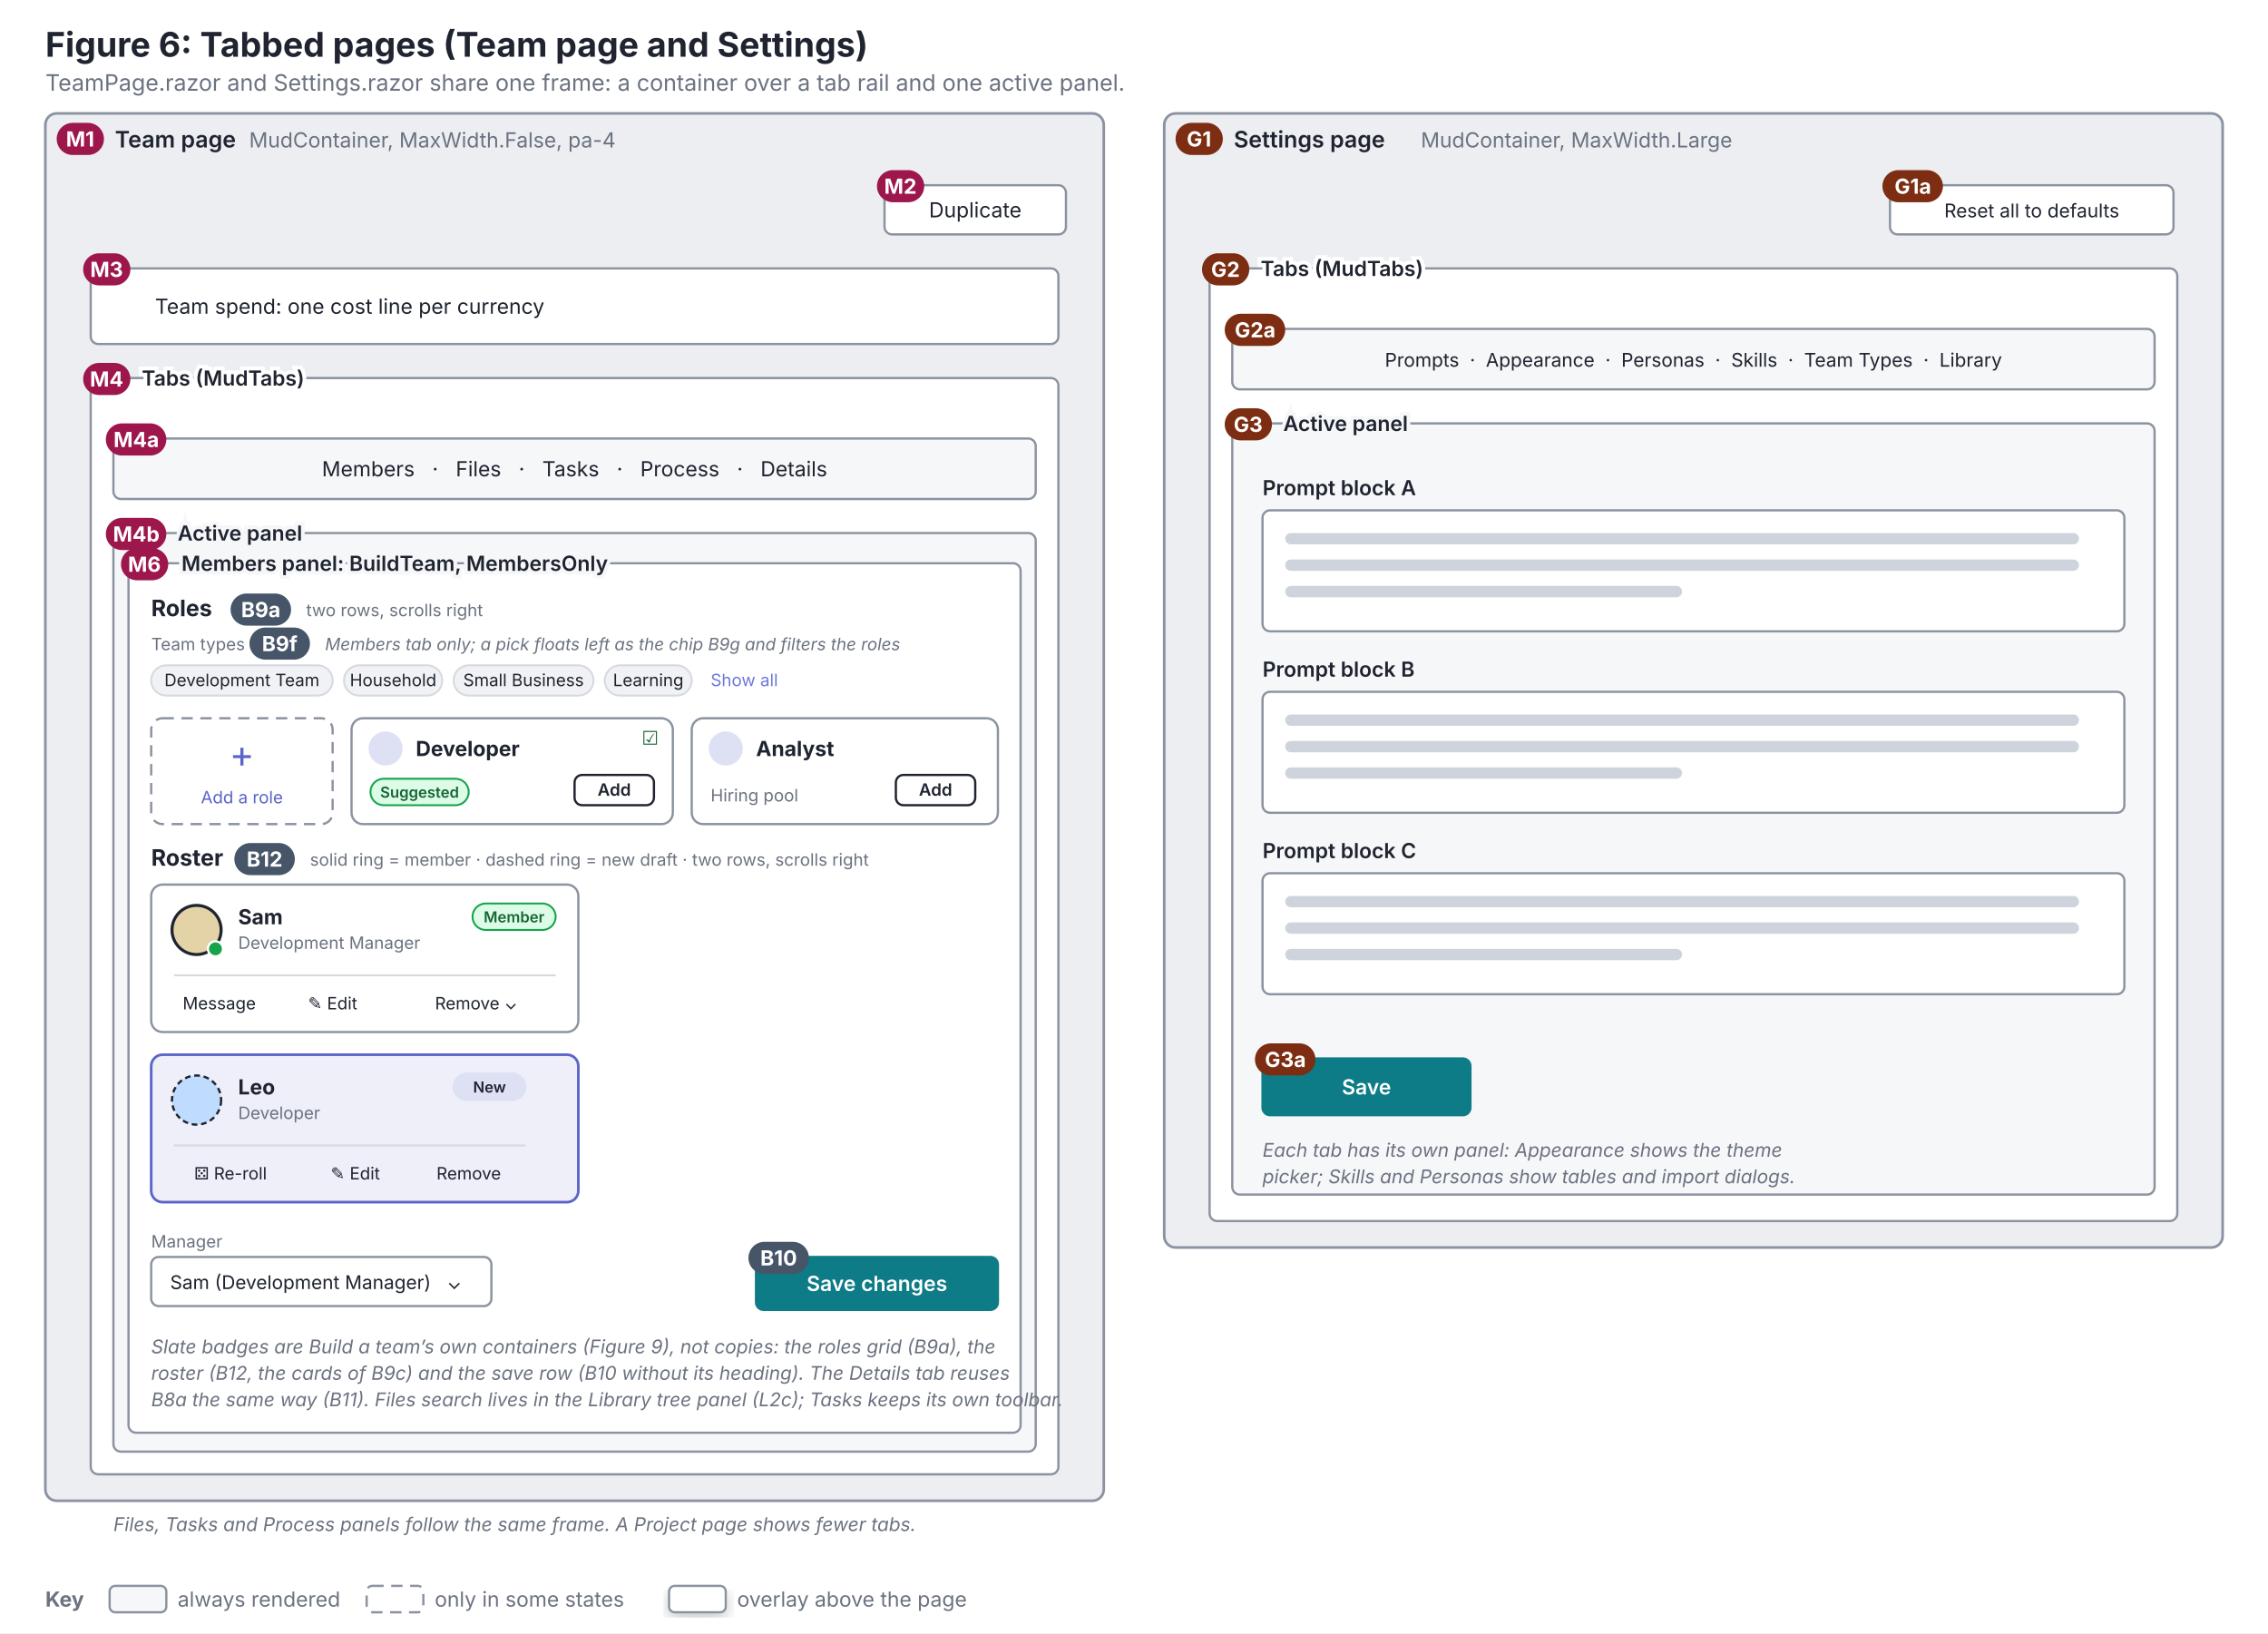
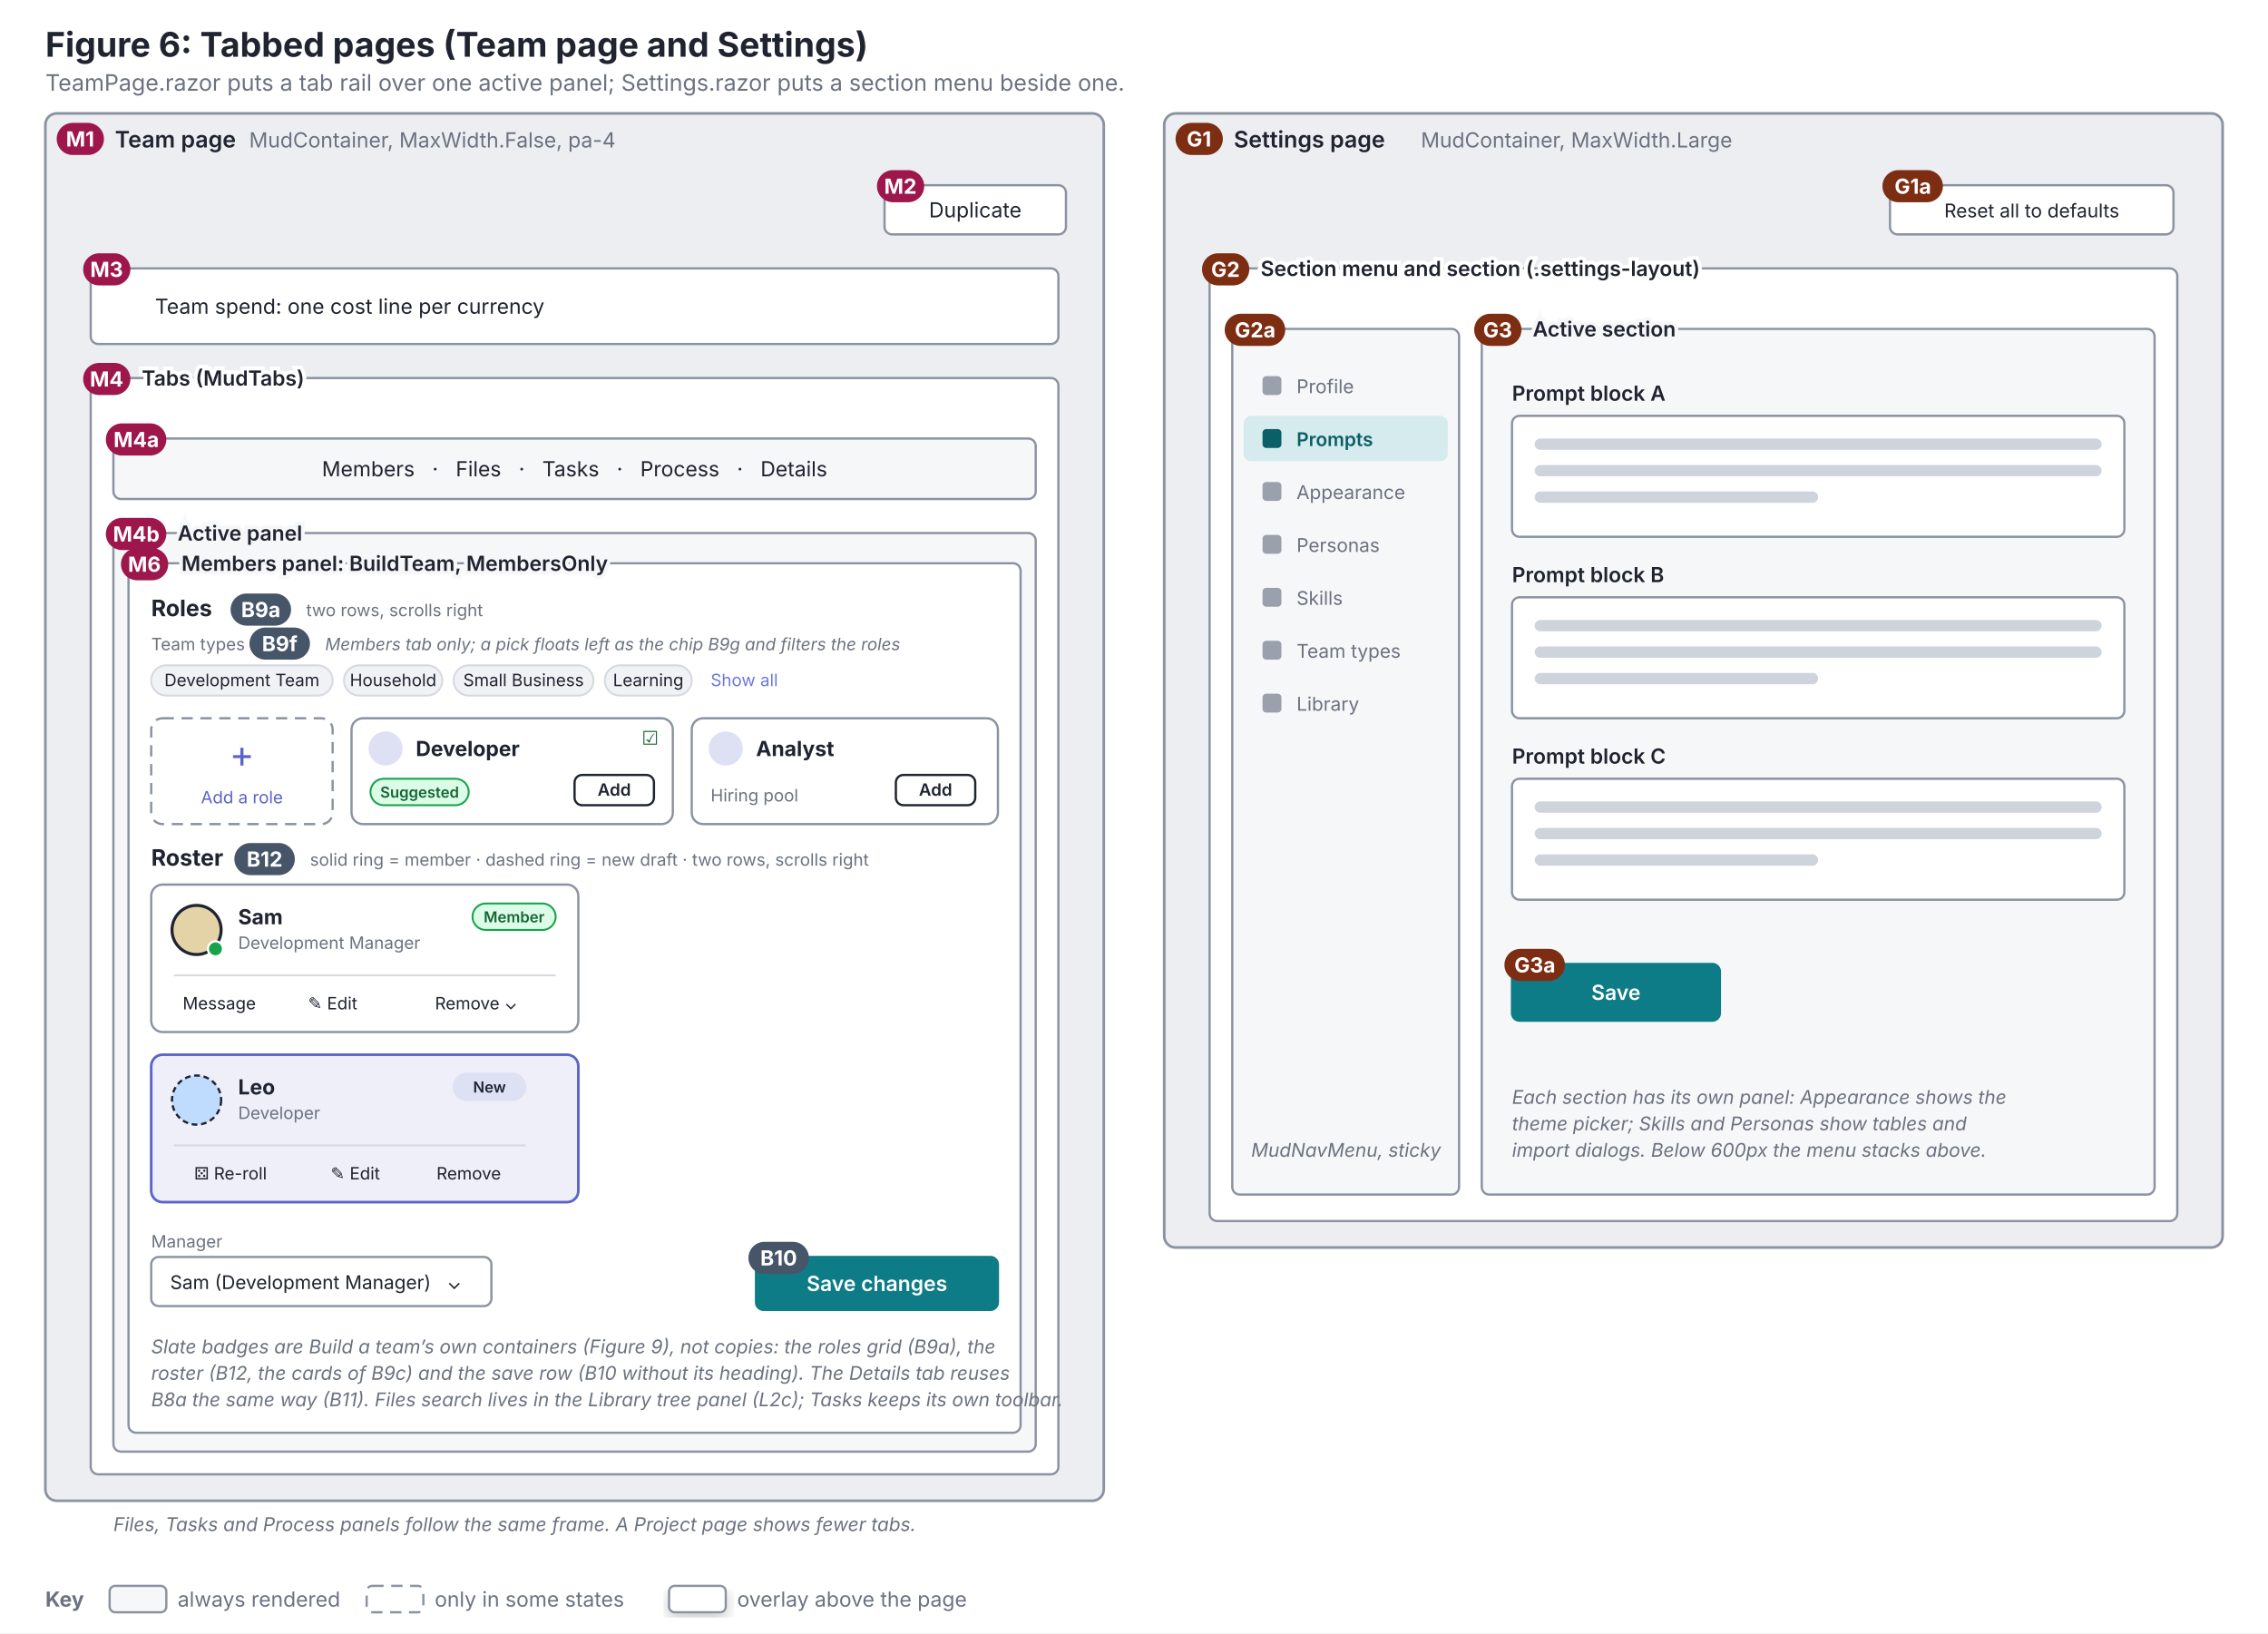
<svg xmlns="http://www.w3.org/2000/svg" viewBox="0 0 1200 864" width="1200" height="864" font-family="Inter, 'Segoe UI', Helvetica, Arial, sans-serif" xml:space="preserve" style="white-space: pre" role="img" aria-label="Figure 6: Tabbed pages (Team page and Settings)">
  <defs>
    <filter id="sh" x="-10%" y="-10%" width="125%" height="130%">
      <feDropShadow dx="0" dy="3" stdDeviation="4" flood-color="#000" flood-opacity="0.22" />
    </filter>
    <marker id="ar" viewBox="0 0 10 10" refX="9" refY="5" markerWidth="7" markerHeight="7" orient="auto-start-reverse">
      <path d="M0 0 L10 5 L0 10 z" fill="#6b7280" />
    </marker>
  </defs>
  <rect width="1200" height="864" fill="#ffffff" />
  <text x="24" y="30" font-size="18" font-weight="700" fill="#1f2430" text-anchor="start">Figure 6: Tabbed pages (Team page and Settings)</text>
-   <text x="24" y="48" font-size="12" font-weight="400" fill="#6b7280" text-anchor="start">TeamPage.razor and Settings.razor share one frame: a container over a tab rail and one active panel.</text>
+   <text x="24" y="48" font-size="12" font-weight="400" fill="#6b7280" text-anchor="start">TeamPage.razor puts a tab rail over one active panel; Settings.razor puts a section menu beside one.</text>
  <rect x="24" y="60" width="560" height="734" rx="6" fill="#eceef2" stroke="#8b93a1" stroke-width="1.4" />
  <rect x="30" y="65" width="25" height="17" rx="8.5" fill="#9d174d" />
  <text x="42.4" y="77.5" font-size="11" font-weight="700" fill="#fff" text-anchor="middle">M1</text>
  <text x="60.8" y="78" font-size="12" font-weight="600" fill="#1f2430" text-anchor="start">Team page</text>
  <text x="131.8" y="78" font-size="11" font-weight="400" fill="#6b7280" text-anchor="start">MudContainer, MaxWidth.False, pa-4</text>
  <rect x="468" y="98" width="96" height="26" rx="4" fill="#ffffff" stroke="#8b93a1" stroke-width="1.2" />
  <text x="516.0" y="115.0" font-size="11" font-weight="400" fill="#1f2430" text-anchor="middle">Duplicate</text>
  <rect x="464" y="90" width="25" height="17" rx="8.5" fill="#9d174d" />
  <text x="476.4" y="102.5" font-size="11" font-weight="700" fill="#fff" text-anchor="middle">M2</text>
  <rect x="48" y="142" width="512" height="40" rx="4" fill="#ffffff" stroke="#8b93a1" stroke-width="1.2" />
  <text x="82" y="166.0" font-size="11" font-weight="400" fill="#1f2430" text-anchor="start">Team spend: one cost line per currency</text>
  <rect x="44" y="134" width="25" height="17" rx="8.5" fill="#9d174d" />
  <text x="56.4" y="146.5" font-size="11" font-weight="700" fill="#fff" text-anchor="middle">M3</text>
  <rect x="48" y="200" width="512" height="580" rx="4" fill="#ffffff" stroke="#8b93a1" stroke-width="1.2" />
  <rect x="44" y="192" width="25" height="17" rx="8.5" fill="#9d174d" />
  <text x="56.4" y="204.5" font-size="11" font-weight="700" fill="#fff" text-anchor="middle">M4</text>
  <text x="75" y="204" font-size="11" font-weight="600" fill="#1f2430" stroke="#ffffff" stroke-width="4" paint-order="stroke">Tabs (MudTabs)</text>
  <rect x="60" y="232" width="488" height="32" rx="4" fill="#f6f7f9" stroke="#8b93a1" stroke-width="1.2" />
  <text x="304.0" y="252.0" font-size="11" font-weight="400" fill="#1f2430" text-anchor="middle">Members   ·   Files   ·   Tasks   ·   Process   ·   Details</text>
  <rect x="56" y="224" width="32" height="17" rx="8.5" fill="#9d174d" />
  <text x="72.1" y="236.5" font-size="11" font-weight="700" fill="#fff" text-anchor="middle">M4a</text>
  <rect x="60" y="282" width="488" height="486" rx="4" fill="#f6f7f9" stroke="#8b93a1" stroke-width="1.2" />
  <rect x="56" y="274" width="32" height="17" rx="8.5" fill="#9d174d" />
  <text x="72.1" y="286.5" font-size="11" font-weight="700" fill="#fff" text-anchor="middle">M4b</text>
  <text x="94" y="286" font-size="11" font-weight="600" fill="#1f2430" stroke="#f6f7f9" stroke-width="4" paint-order="stroke">Active panel</text>
  <rect x="68" y="298" width="472" height="460" rx="4" fill="#ffffff" stroke="#8b93a1" stroke-width="1.2" />
  <rect x="64" y="290" width="25" height="17" rx="8.5" fill="#9d174d" />
  <text x="76.4" y="302.5" font-size="11" font-weight="700" fill="#fff" text-anchor="middle">M6</text>
  <text x="96" y="302" font-size="11" font-weight="600" fill="#1f2430" stroke="#f6f7f9" stroke-width="4" paint-order="stroke">Members panel: BuildTeam, MembersOnly</text>
  <text x="80" y="326" font-size="12" font-weight="700" fill="#1f2430" text-anchor="start">Roles</text>
  <rect x="122" y="314" width="32" height="17" rx="8.5" fill="#475569" />
  <text x="138" y="326.5" font-size="11" font-weight="700" fill="#fff" text-anchor="middle">B9a</text>
  <text x="162" y="326" font-size="9" font-weight="400" fill="#6b7280" text-anchor="start">two rows, scrolls right</text>
  <text x="80" y="344" font-size="9" font-weight="400" fill="#6b7280" text-anchor="start">Team types</text>
  <rect x="132" y="332" width="32" height="17" rx="8.5" fill="#475569" />
  <text x="148.0" y="344.5" font-size="11" font-weight="700" fill="#fff" text-anchor="middle">B9f</text>
  <text x="172" y="344" font-size="9" font-weight="400" fill="#6b7280" text-anchor="start" font-style="italic">Members tab only; a pick floats left as the chip B9g and filters the roles</text>
  <rect x="80" y="352" width="96" height="16" rx="8" fill="#f1f2f5" stroke="#d6d9e0" stroke-width="1" />
  <text x="128" y="363" font-size="9" font-weight="400" fill="#1f2430" text-anchor="middle">Development Team</text>
  <rect x="182" y="352" width="52" height="16" rx="8" fill="#f1f2f5" stroke="#d6d9e0" stroke-width="1" />
  <text x="208" y="363" font-size="9" font-weight="400" fill="#1f2430" text-anchor="middle">Household</text>
  <rect x="240" y="352" width="74" height="16" rx="8" fill="#f1f2f5" stroke="#d6d9e0" stroke-width="1" />
  <text x="277" y="363" font-size="9" font-weight="400" fill="#1f2430" text-anchor="middle">Small Business</text>
  <rect x="320" y="352" width="46" height="16" rx="8" fill="#f1f2f5" stroke="#d6d9e0" stroke-width="1" />
  <text x="343" y="363" font-size="9" font-weight="400" fill="#1f2430" text-anchor="middle">Learning</text>
  <text x="376" y="363" font-size="9" font-weight="400" fill="#6e78da" text-anchor="start">Show all</text>
  <rect x="80" y="380" width="96" height="56" rx="6" fill="#ffffff" stroke="#8b93a1" stroke-width="1.2" stroke-dasharray="6 4" />
  <text x="128" y="406" font-size="20" font-weight="400" fill="#5b64c8" text-anchor="middle">+</text>
  <text x="128" y="425" font-size="9" font-weight="400" fill="#5b64c8" text-anchor="middle">Add a role</text>
  <rect x="186" y="380" width="170" height="56" rx="6" fill="#ffffff" stroke="#8b93a1" stroke-width="1.2" />
  <circle cx="204" cy="396" r="9" fill="#dee0f4" />
  <text x="220" y="400" font-size="11" font-weight="700" fill="#1f2430" text-anchor="start">Developer</text>
  <rect x="196" y="412" width="52" height="14" rx="7" fill="#dcfce7" stroke="#16a34a" stroke-width="1" />
  <text x="222" y="422" font-size="8" font-weight="600" fill="#166534" text-anchor="middle">Suggested</text>
  <rect x="304" y="410" width="42" height="16" rx="4" fill="#ffffff" stroke="#1f2430" stroke-width="1.2" />
  <text x="325" y="421" font-size="9" font-weight="600" fill="#1f2430" text-anchor="middle">Add</text>
  <text x="344" y="394" font-size="10" font-weight="400" fill="#166534" text-anchor="middle">☑</text>
  <rect x="366" y="380" width="162" height="56" rx="6" fill="#ffffff" stroke="#8b93a1" stroke-width="1.2" />
  <circle cx="384" cy="396" r="9" fill="#dee0f4" />
  <text x="400" y="400" font-size="11" font-weight="700" fill="#1f2430" text-anchor="start">Analyst</text>
  <text x="376" y="424" font-size="9" font-weight="400" fill="#6b7280" text-anchor="start">Hiring pool</text>
  <rect x="474" y="410" width="42" height="16" rx="4" fill="#ffffff" stroke="#1f2430" stroke-width="1.2" />
  <text x="495" y="421" font-size="9" font-weight="600" fill="#1f2430" text-anchor="middle">Add</text>
  <text x="80" y="458" font-size="12" font-weight="700" fill="#1f2430" text-anchor="start">Roster</text>
  <rect x="124" y="446" width="32" height="17" rx="8.5" fill="#475569" />
  <text x="140" y="458.5" font-size="11" font-weight="700" fill="#fff" text-anchor="middle">B12</text>
  <text x="164" y="458" font-size="9" font-weight="400" fill="#6b7280" text-anchor="start">solid ring = member · dashed ring = new draft · two rows, scrolls right</text>
  <rect x="80" y="468" width="226" height="78" rx="6" fill="#ffffff" stroke="#8b93a1" stroke-width="1.2" />
  <circle cx="104" cy="492" r="13" fill="#e3d3a6" stroke="#1f2430" stroke-width="1.6" />
  <circle cx="114" cy="502" r="4" fill="#16a34a" stroke="#ffffff" stroke-width="1.2" />
  <text x="126" y="489" font-size="11" font-weight="700" fill="#1f2430" text-anchor="start">Sam</text>
  <text x="126" y="502" font-size="9" font-weight="400" fill="#6b7280" text-anchor="start">Development Manager</text>
  <rect x="250" y="478" width="44" height="14" rx="7" fill="#dcfce7" stroke="#16a34a" stroke-width="1" />
  <text x="272" y="488" font-size="8" font-weight="600" fill="#166534" text-anchor="middle">Member</text>
  <line x1="92" y1="516" x2="294" y2="516" stroke="#d6d9e0" stroke-width="1" />
  <text x="116" y="534" font-size="9" font-weight="400" fill="#1f2430" text-anchor="middle">Message</text>
  <text x="176" y="534" font-size="9" font-weight="400" fill="#1f2430" text-anchor="middle">✎ Edit</text>
  <text x="252" y="534" font-size="9" font-weight="400" fill="#1f2430" text-anchor="middle">Remove ⌄</text>
  <rect x="80" y="558" width="226" height="78" rx="6" fill="#eeeff9" stroke="#5b64c8" stroke-width="1.4" />
  <circle cx="104" cy="582" r="13" fill="#bfdbfe" stroke="#1f2430" stroke-width="1.2" stroke-dasharray="3 2" />
  <text x="126" y="579" font-size="11" font-weight="700" fill="#1f2430" text-anchor="start">Leo</text>
  <text x="126" y="592" font-size="9" font-weight="400" fill="#6b7280" text-anchor="start">Developer</text>
  <rect x="240" y="568" width="38" height="14" rx="7" fill="#dee0f4" stroke="#dee0f4" stroke-width="1" />
  <text x="259" y="578" font-size="8" font-weight="600" fill="#1f2430" text-anchor="middle">New</text>
  <line x1="92" y1="606" x2="278" y2="606" stroke="#d6d9e0" stroke-width="1" />
  <text x="122" y="624" font-size="9" font-weight="400" fill="#1f2430" text-anchor="middle">⚄ Re-roll</text>
  <text x="188" y="624" font-size="9" font-weight="400" fill="#1f2430" text-anchor="middle">✎ Edit</text>
  <text x="248" y="624" font-size="9" font-weight="400" fill="#1f2430" text-anchor="middle">Remove</text>
  <text x="80" y="660" font-size="9" font-weight="400" fill="#6b7280" text-anchor="start">Manager</text>
  <rect x="80" y="665" width="180" height="26" rx="4" fill="#ffffff" stroke="#8b93a1" stroke-width="1.2" />
  <text x="90" y="682" font-size="10" font-weight="400" fill="#1f2430" text-anchor="start">Sam (Development Manager)   ⌄</text>
  <rect x="400" y="665" width="128" height="28" rx="4" fill="#0e7c86" stroke="#0e7c86" stroke-width="1.2" />
  <text x="464" y="683" font-size="11" font-weight="600" fill="#fff" text-anchor="middle">Save changes</text>
  <rect x="396" y="657" width="32" height="17" rx="8.5" fill="#475569" />
  <text x="412" y="669.5" font-size="11" font-weight="700" fill="#fff" text-anchor="middle">B10</text>
  <text x="80" y="716" font-size="10" font-weight="400" fill="#6b7280" text-anchor="start" font-style="italic">Slate badges are Build a team’s own containers (Figure 9), not copies: the roles grid (B9a), the</text>
  <text x="80" y="730" font-size="10" font-weight="400" fill="#6b7280" text-anchor="start" font-style="italic">roster (B12, the cards of B9c) and the save row (B10 without its heading). The Details tab reuses</text>
  <text x="80" y="744" font-size="10" font-weight="400" fill="#6b7280" text-anchor="start" font-style="italic">B8a the same way (B11). Files search lives in the Library tree panel (L2c); Tasks keeps its own toolbar.</text>
  <text x="60" y="810" font-size="10" font-weight="400" fill="#6b7280" text-anchor="start" font-style="italic">Files, Tasks and Process panels follow the same frame. A Project page shows fewer tabs.</text>
  <rect x="616" y="60" width="560" height="600" rx="6" fill="#eceef2" stroke="#8b93a1" stroke-width="1.4" />
  <rect x="622" y="65" width="25" height="17" rx="8.5" fill="#7c2d12" />
  <text x="634.4" y="77.5" font-size="11" font-weight="700" fill="#fff" text-anchor="middle">G1</text>
  <text x="652.8" y="78" font-size="12" font-weight="600" fill="#1f2430" text-anchor="start">Settings page</text>
  <text x="751.8" y="78" font-size="11" font-weight="400" fill="#6b7280" text-anchor="start">MudContainer, MaxWidth.Large</text>
  <rect x="1000" y="98" width="150" height="26" rx="4" fill="#ffffff" stroke="#8b93a1" stroke-width="1.2" />
  <text x="1075.0" y="115.0" font-size="10" font-weight="400" fill="#1f2430" text-anchor="middle">Reset all to defaults</text>
  <rect x="996" y="90" width="32" height="17" rx="8.5" fill="#7c2d12" />
  <text x="1012.1" y="102.5" font-size="11" font-weight="700" fill="#fff" text-anchor="middle">G1a</text>
  <rect x="640" y="142" width="512" height="504" rx="4" fill="#ffffff" stroke="#8b93a1" stroke-width="1.2" />
  <rect x="636" y="134" width="25" height="17" rx="8.5" fill="#7c2d12" />
  <text x="648.4" y="146.5" font-size="11" font-weight="700" fill="#fff" text-anchor="middle">G2</text>
-   <text x="667" y="146" font-size="11" font-weight="600" fill="#1f2430" stroke="#ffffff" stroke-width="4" paint-order="stroke">Tabs (MudTabs)</text>
-   <rect x="652" y="174" width="488" height="32" rx="4" fill="#f6f7f9" stroke="#8b93a1" stroke-width="1.2" />
-   <text x="896.0" y="194.0" font-size="10" font-weight="400" fill="#1f2430" text-anchor="middle">Prompts  ·  Appearance  ·  Personas  ·  Skills  ·  Team Types  ·  Library</text>
+   <text x="667" y="146" font-size="11" font-weight="600" fill="#1f2430" stroke="#ffffff" stroke-width="4" paint-order="stroke">Section menu and section (.settings-layout)</text>
+   <rect x="652" y="174" width="120" height="458" rx="4" fill="#f6f7f9" stroke="#8b93a1" stroke-width="1.2" />
  <rect x="648" y="166" width="32" height="17" rx="8.5" fill="#7c2d12" />
  <text x="664.1" y="178.5" font-size="11" font-weight="700" fill="#fff" text-anchor="middle">G2a</text>
-   <rect x="652" y="224" width="488" height="408" rx="4" fill="#f6f7f9" stroke="#8b93a1" stroke-width="1.2" />
-   <rect x="648" y="216" width="25" height="17" rx="8.5" fill="#7c2d12" />
-   <text x="660.4" y="228.5" font-size="11" font-weight="700" fill="#fff" text-anchor="middle">G3</text>
-   <text x="679" y="228" font-size="11" font-weight="600" fill="#1f2430" stroke="#f6f7f9" stroke-width="4" paint-order="stroke">Active panel</text>
-   <text x="668" y="262" font-size="11" font-weight="600" fill="#1f2430" text-anchor="start">Prompt block A</text>
-   <rect x="668" y="270" width="456" height="64" rx="4" fill="#ffffff" stroke="#8b93a1" stroke-width="1.2" />
-   <rect x="680" y="282" width="420" height="6" rx="3" fill="#cfd4dc" />
-   <rect x="680" y="296" width="420" height="6" rx="3" fill="#cfd4dc" />
-   <rect x="680" y="310" width="210" height="6" rx="3" fill="#cfd4dc" />
-   <text x="668" y="358" font-size="11" font-weight="600" fill="#1f2430" text-anchor="start">Prompt block B</text>
-   <rect x="668" y="366" width="456" height="64" rx="4" fill="#ffffff" stroke="#8b93a1" stroke-width="1.2" />
-   <rect x="680" y="378" width="420" height="6" rx="3" fill="#cfd4dc" />
-   <rect x="680" y="392" width="420" height="6" rx="3" fill="#cfd4dc" />
-   <rect x="680" y="406" width="210" height="6" rx="3" fill="#cfd4dc" />
-   <text x="668" y="454" font-size="11" font-weight="600" fill="#1f2430" text-anchor="start">Prompt block C</text>
-   <rect x="668" y="462" width="456" height="64" rx="4" fill="#ffffff" stroke="#8b93a1" stroke-width="1.2" />
-   <rect x="680" y="474" width="420" height="6" rx="3" fill="#cfd4dc" />
-   <rect x="680" y="488" width="420" height="6" rx="3" fill="#cfd4dc" />
-   <rect x="680" y="502" width="210" height="6" rx="3" fill="#cfd4dc" />
-   <rect x="668" y="560" width="110" height="30" rx="4" fill="#0e7c86" stroke="#0e7c86" stroke-width="1.2" />
-   <text x="723.0" y="579.0" font-size="11" font-weight="600" fill="#fff" text-anchor="middle">Save</text>
-   <rect x="664" y="552" width="32" height="17" rx="8.5" fill="#7c2d12" />
-   <text x="680.1" y="564.5" font-size="11" font-weight="700" fill="#fff" text-anchor="middle">G3a</text>
-   <text x="668" y="612" font-size="10" font-weight="400" fill="#6b7280" text-anchor="start" font-style="italic">Each tab has its own panel: Appearance shows the theme</text>
-   <text x="668" y="626" font-size="10" font-weight="400" fill="#6b7280" text-anchor="start" font-style="italic">picker; Skills and Personas show tables and import dialogs.</text>
+   <text x="686" y="208" font-size="10" font-weight="400" fill="#6b7280" text-anchor="start">Profile</text>
+   <rect x="668" y="199" width="10" height="10" rx="2" fill="#9aa1ad" />
+   <rect x="658" y="220" width="108" height="24" rx="4" fill="#d5ebed" />
+   <text x="686" y="236" font-size="10" font-weight="600" fill="#0b5f67" text-anchor="start">Prompts</text>
+   <rect x="668" y="227" width="10" height="10" rx="2" fill="#0b5f67" />
+   <text x="686" y="264" font-size="10" font-weight="400" fill="#6b7280" text-anchor="start">Appearance</text>
+   <rect x="668" y="255" width="10" height="10" rx="2" fill="#9aa1ad" />
+   <text x="686" y="292" font-size="10" font-weight="400" fill="#6b7280" text-anchor="start">Personas</text>
+   <rect x="668" y="283" width="10" height="10" rx="2" fill="#9aa1ad" />
+   <text x="686" y="320" font-size="10" font-weight="400" fill="#6b7280" text-anchor="start">Skills</text>
+   <rect x="668" y="311" width="10" height="10" rx="2" fill="#9aa1ad" />
+   <text x="686" y="348" font-size="10" font-weight="400" fill="#6b7280" text-anchor="start">Team types</text>
+   <rect x="668" y="339" width="10" height="10" rx="2" fill="#9aa1ad" />
+   <text x="686" y="376" font-size="10" font-weight="400" fill="#6b7280" text-anchor="start">Library</text>
+   <rect x="668" y="367" width="10" height="10" rx="2" fill="#9aa1ad" />
+   <text x="662" y="612" font-size="10" font-weight="400" fill="#6b7280" text-anchor="start" font-style="italic">MudNavMenu, sticky</text>
+   <rect x="784" y="174" width="356" height="458" rx="4" fill="#f6f7f9" stroke="#8b93a1" stroke-width="1.2" />
+   <rect x="780" y="166" width="25" height="17" rx="8.5" fill="#7c2d12" />
+   <text x="792.4" y="178.5" font-size="11" font-weight="700" fill="#fff" text-anchor="middle">G3</text>
+   <text x="811" y="178" font-size="11" font-weight="600" fill="#1f2430" stroke="#f6f7f9" stroke-width="4" paint-order="stroke">Active section</text>
+   <text x="800" y="212" font-size="11" font-weight="600" fill="#1f2430" text-anchor="start">Prompt block A</text>
+   <rect x="800" y="220" width="324" height="64" rx="4" fill="#ffffff" stroke="#8b93a1" stroke-width="1.2" />
+   <rect x="812" y="232" width="300" height="6" rx="3" fill="#cfd4dc" />
+   <rect x="812" y="246" width="300" height="6" rx="3" fill="#cfd4dc" />
+   <rect x="812" y="260" width="150" height="6" rx="3" fill="#cfd4dc" />
+   <text x="800" y="308" font-size="11" font-weight="600" fill="#1f2430" text-anchor="start">Prompt block B</text>
+   <rect x="800" y="316" width="324" height="64" rx="4" fill="#ffffff" stroke="#8b93a1" stroke-width="1.2" />
+   <rect x="812" y="328" width="300" height="6" rx="3" fill="#cfd4dc" />
+   <rect x="812" y="342" width="300" height="6" rx="3" fill="#cfd4dc" />
+   <rect x="812" y="356" width="150" height="6" rx="3" fill="#cfd4dc" />
+   <text x="800" y="404" font-size="11" font-weight="600" fill="#1f2430" text-anchor="start">Prompt block C</text>
+   <rect x="800" y="412" width="324" height="64" rx="4" fill="#ffffff" stroke="#8b93a1" stroke-width="1.2" />
+   <rect x="812" y="424" width="300" height="6" rx="3" fill="#cfd4dc" />
+   <rect x="812" y="438" width="300" height="6" rx="3" fill="#cfd4dc" />
+   <rect x="812" y="452" width="150" height="6" rx="3" fill="#cfd4dc" />
+   <rect x="800" y="510" width="110" height="30" rx="4" fill="#0e7c86" stroke="#0e7c86" stroke-width="1.2" />
+   <text x="855.0" y="529.0" font-size="11" font-weight="600" fill="#fff" text-anchor="middle">Save</text>
+   <rect x="796" y="502" width="32" height="17" rx="8.5" fill="#7c2d12" />
+   <text x="812.1" y="514.5" font-size="11" font-weight="700" fill="#fff" text-anchor="middle">G3a</text>
+   <text x="800" y="584" font-size="10" font-weight="400" fill="#6b7280" text-anchor="start" font-style="italic">Each section has its own panel: Appearance shows the</text>
+   <text x="800" y="598" font-size="10" font-weight="400" fill="#6b7280" text-anchor="start" font-style="italic">theme picker; Skills and Personas show tables and</text>
+   <text x="800" y="612" font-size="10" font-weight="400" fill="#6b7280" text-anchor="start" font-style="italic">import dialogs. Below 600px the menu stacks above.</text>
  <text x="24" y="850" font-size="11" font-weight="700" fill="#6b7280" text-anchor="start">Key</text>
  <rect x="58" y="839" width="30" height="14" rx="3" fill="#f6f7f9" stroke="#8b93a1" stroke-width="1.2" />
  <text x="94" y="850" font-size="11" font-weight="400" fill="#6b7280" text-anchor="start">always rendered</text>
  <rect x="194" y="839" width="30" height="14" rx="3" fill="#ffffff" stroke="#8b93a1" stroke-width="1.2" stroke-dasharray="6 4" />
  <text x="230" y="850" font-size="11" font-weight="400" fill="#6b7280" text-anchor="start">only in some states</text>
  <rect x="354" y="839" width="30" height="14" rx="3" fill="#ffffff" stroke="#8b93a1" stroke-width="1.2" filter="url(#sh)" />
  <text x="390" y="850" font-size="11" font-weight="400" fill="#6b7280" text-anchor="start">overlay above the page</text>
</svg>
